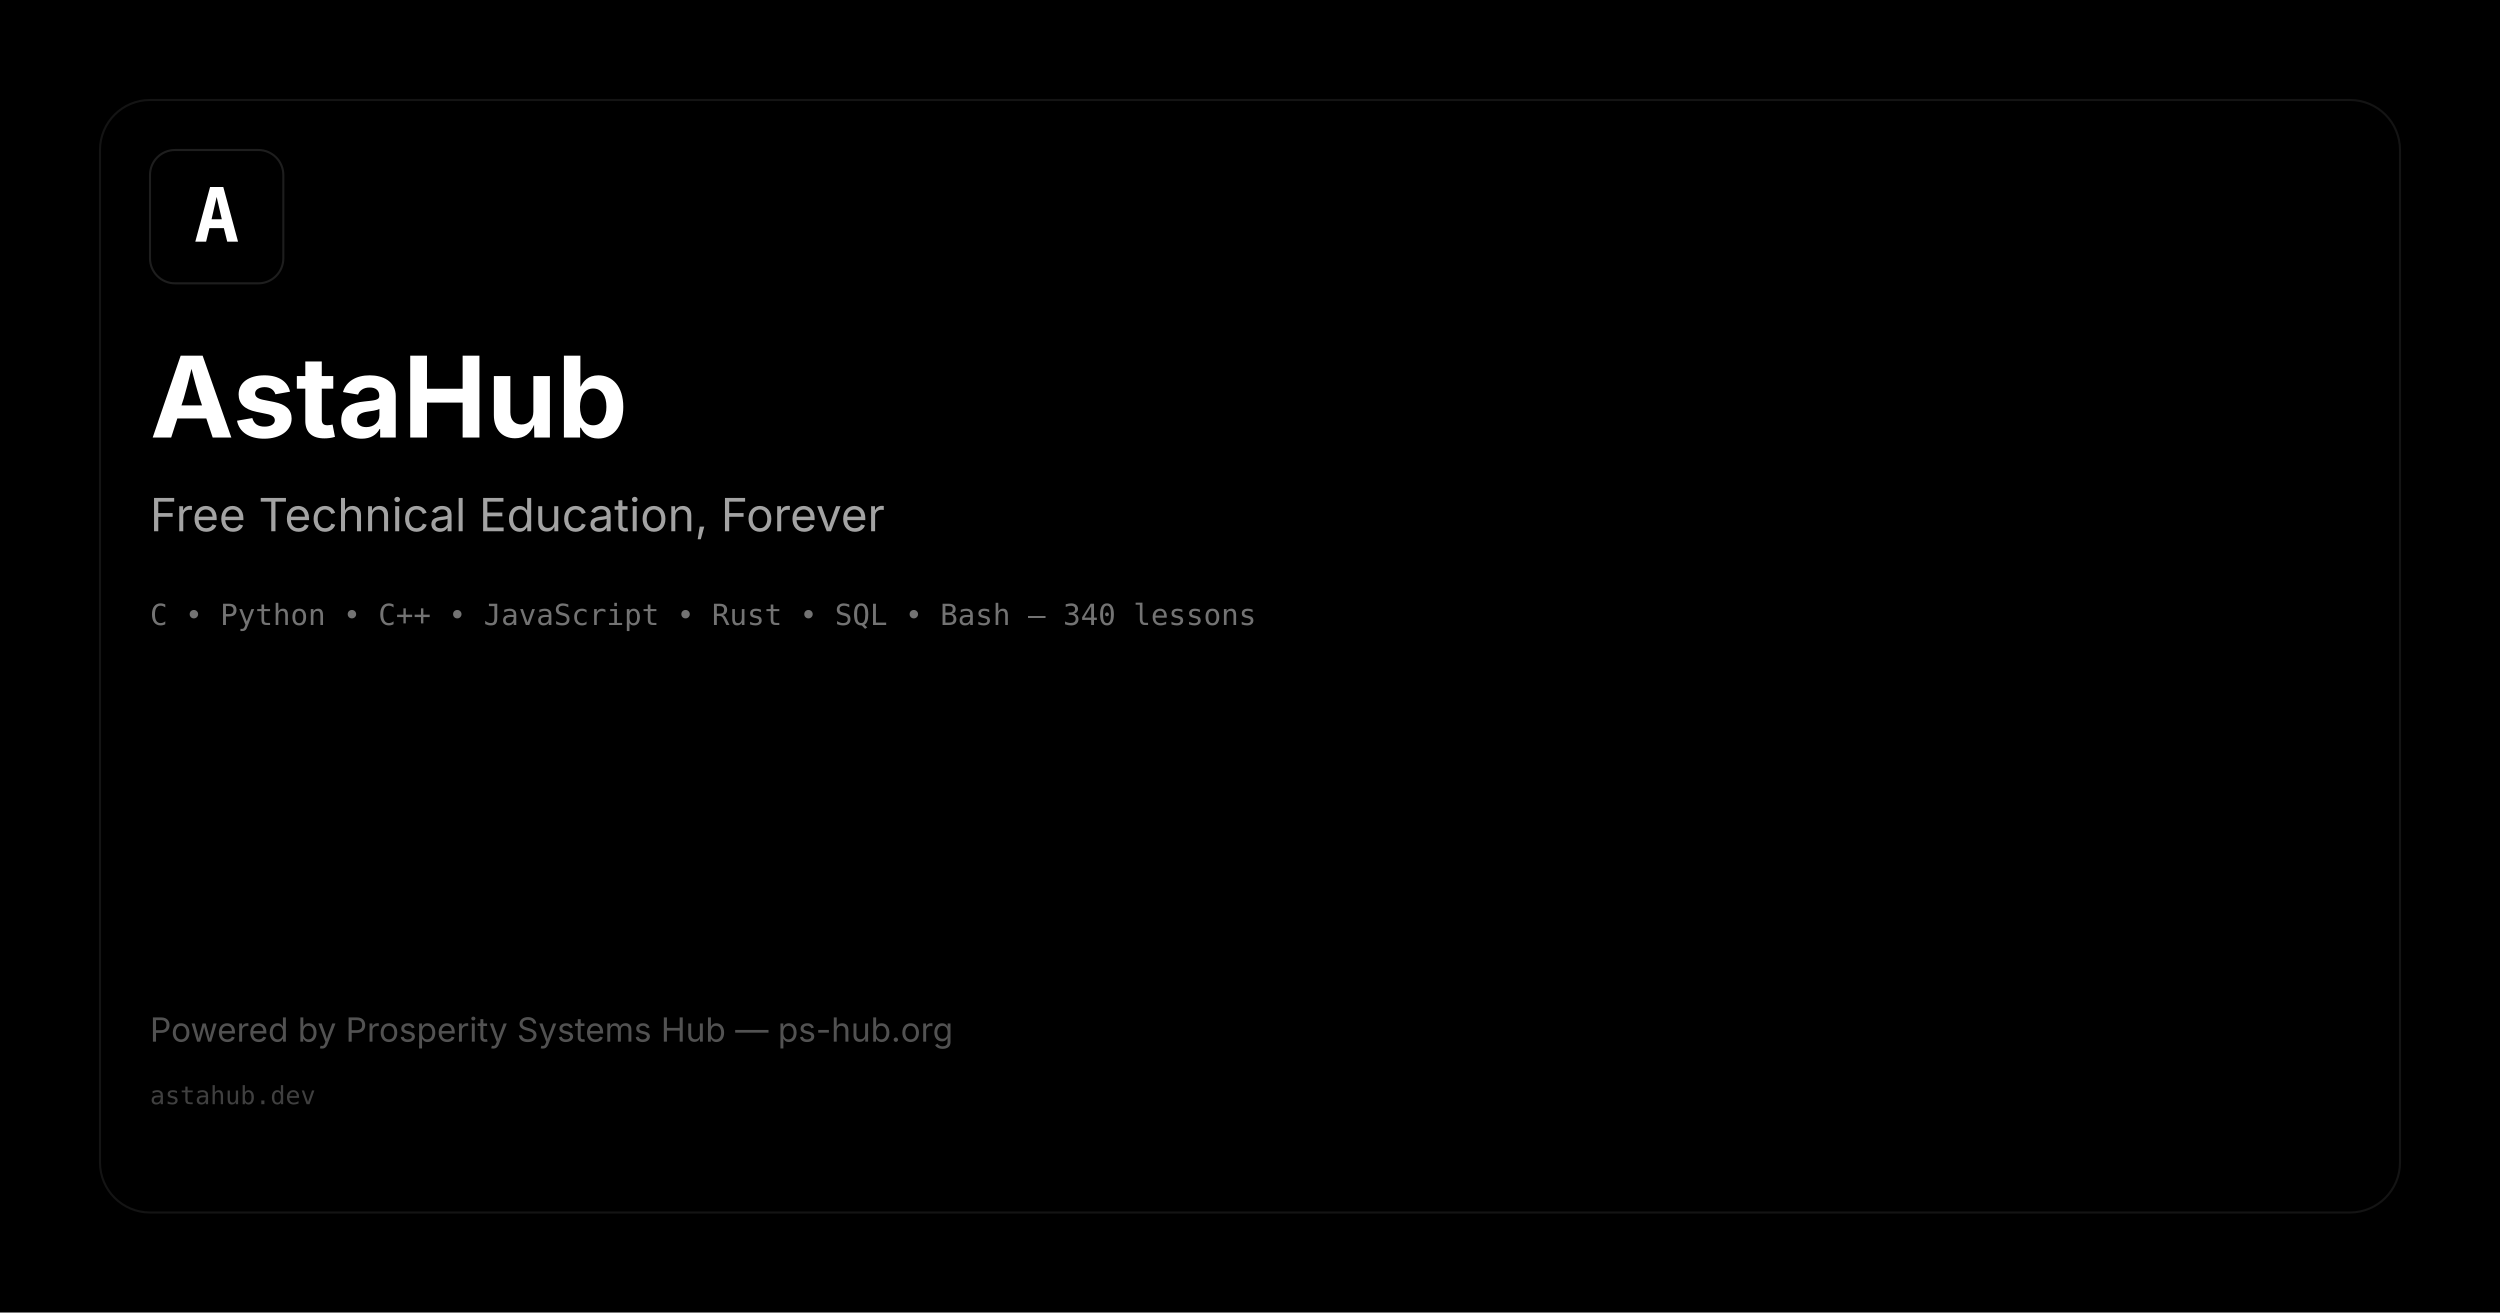
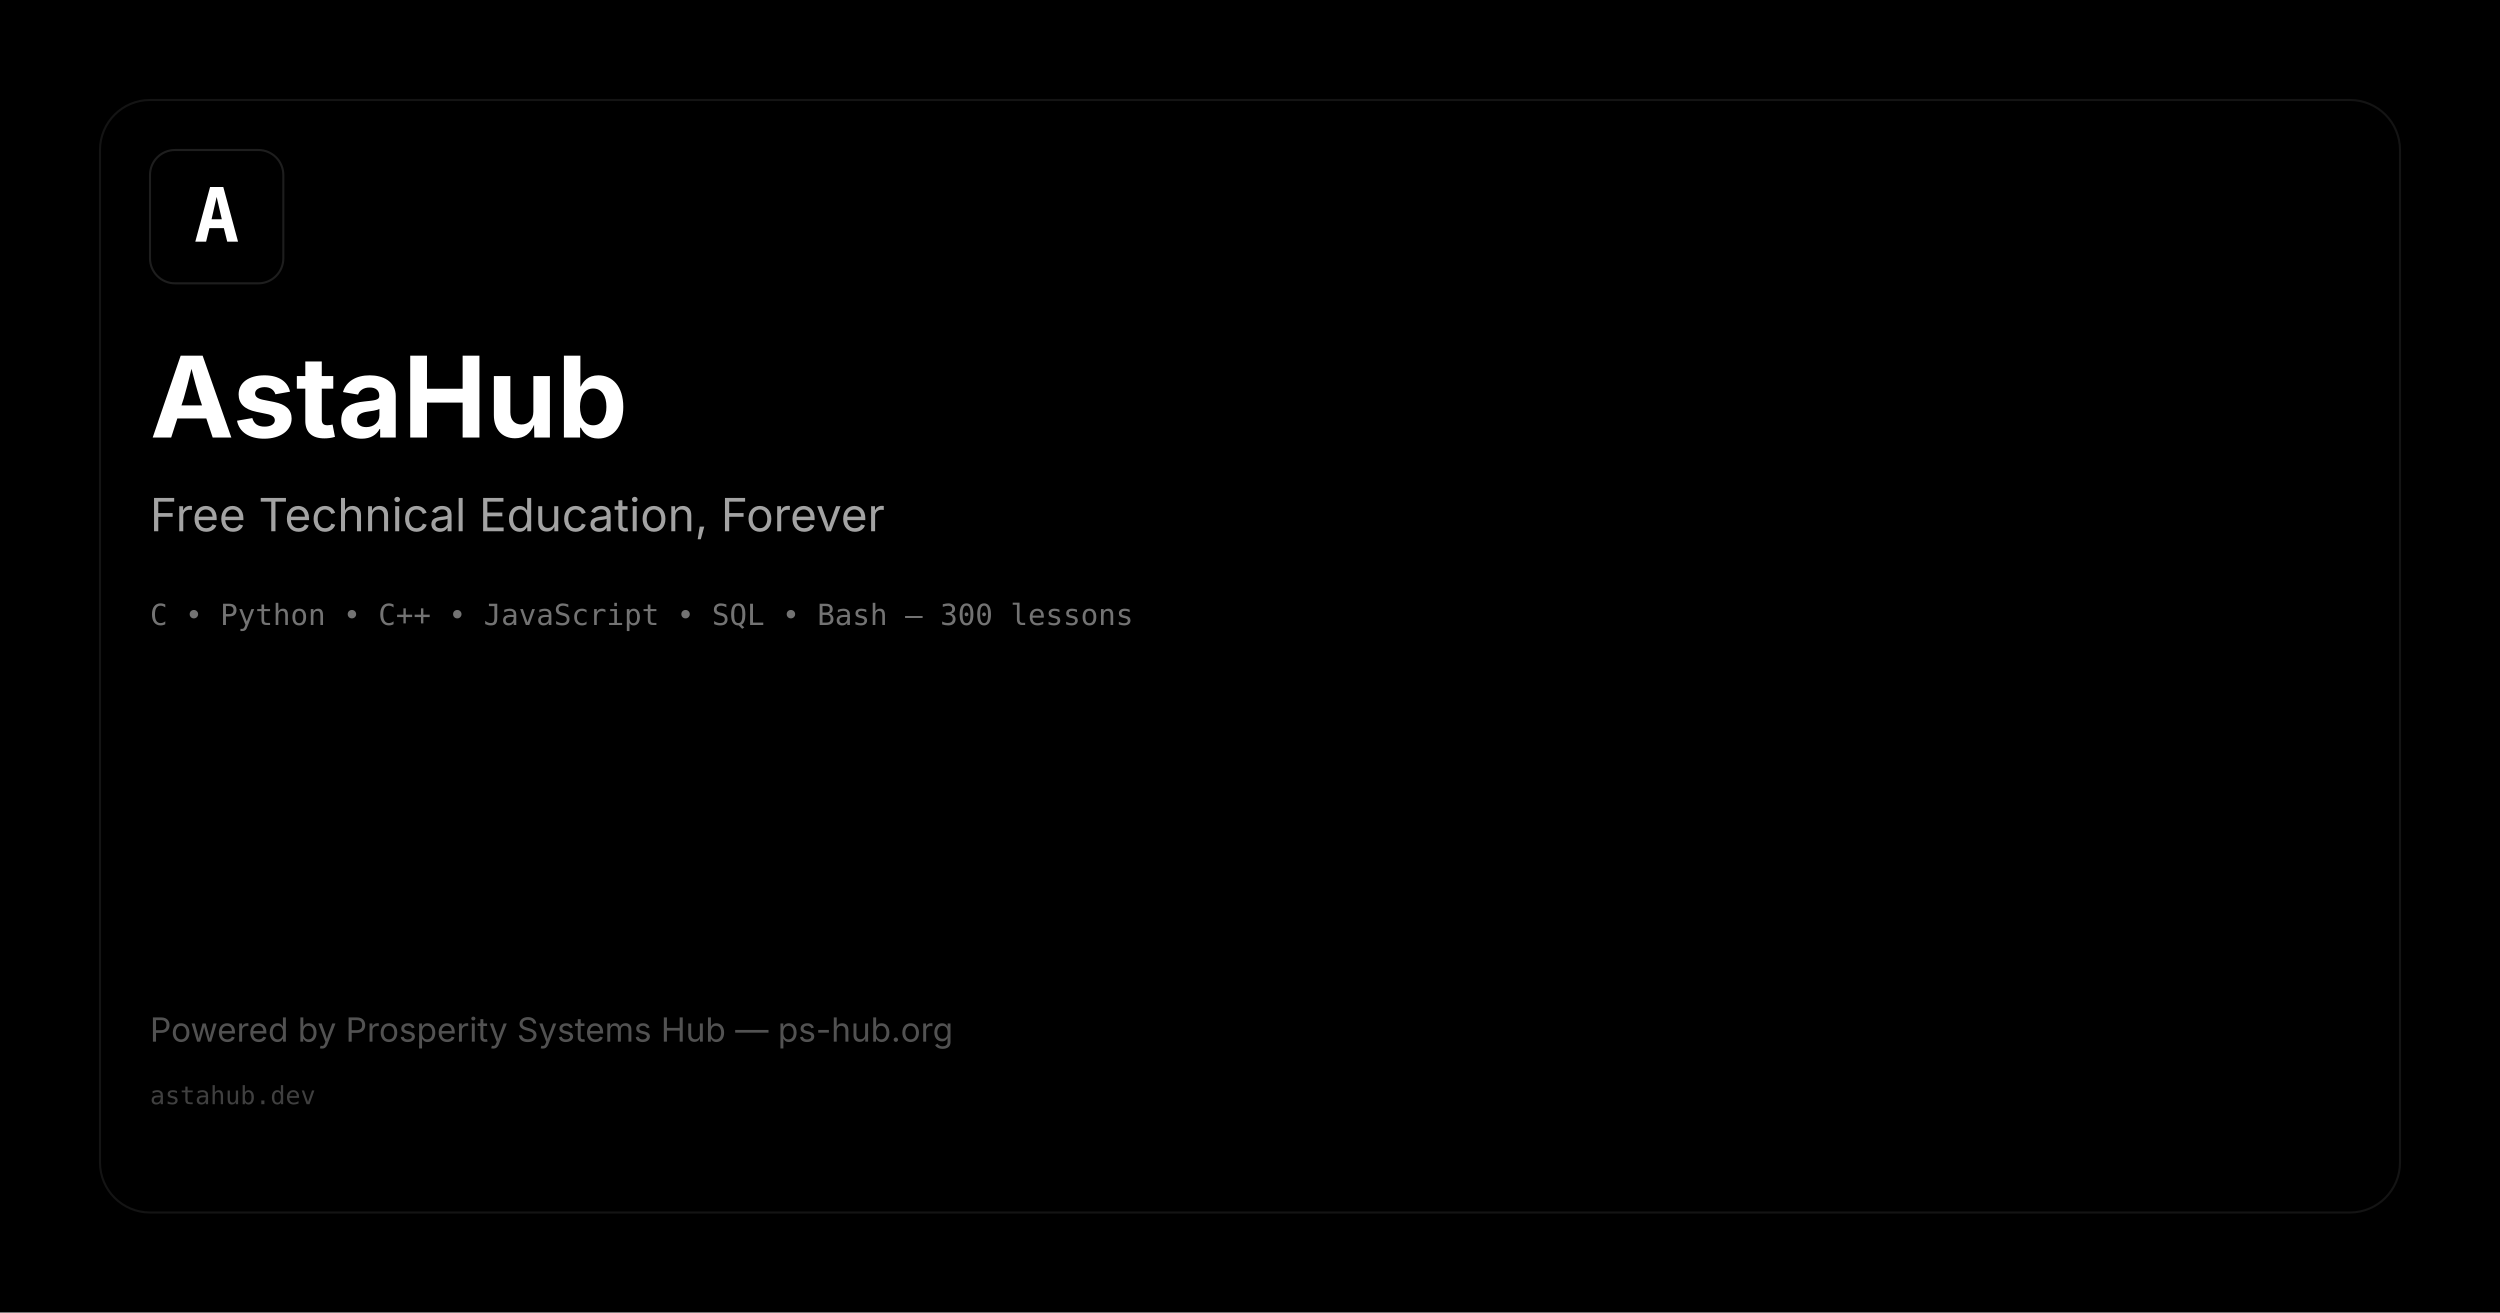
<svg xmlns="http://www.w3.org/2000/svg" width="1200" height="630" viewBox="0 0 1200 630">
  <rect width="1200" height="630" fill="#000000" />
  <rect x="48" y="48" width="1104" height="534" rx="24" fill="none" stroke="#FFFFFF" stroke-opacity="0.08" />
  <g transform="translate(72,72)">
    <rect width="64" height="64" rx="12" fill="#000000" stroke="#FFFFFF" stroke-opacity="0.12" />
    <text x="32" y="44" text-anchor="middle" font-family="ui-monospace, SFMono-Regular, Menlo, Consolas, monospace" font-size="36" font-weight="700" fill="#FFFFFF">A</text>
  </g>
  <text x="72" y="210" font-family="Space Grotesk, Inter, sans-serif" font-size="54" font-weight="700" fill="#FFFFFF">AstaHub</text>
  <text x="72" y="255" font-family="Inter, sans-serif" font-size="22" fill="#A3A3A3">Free Technical Education, Forever</text>
-   <text x="72" y="300" font-family="JetBrains Mono, monospace" font-size="14" fill="#737373">C  •  Python  •  C++  •  JavaScript  •  Rust  •  SQL  •  Bash  —  340 lessons</text>
+   <text x="72" y="300" font-family="JetBrains Mono, monospace" font-size="14" fill="#737373">C  •  Python  •  C++  •  JavaScript  •  SQL  •  Bash  —  300 lessons</text>
  <text x="72" y="500" font-family="Inter, sans-serif" font-size="16" fill="#525252">Powered by Prosperity Systems Hub — ps-hub.org</text>
  <text x="72" y="530" font-family="JetBrains Mono, monospace" font-size="12" fill="#404040">astahub.dev</text>
</svg>
